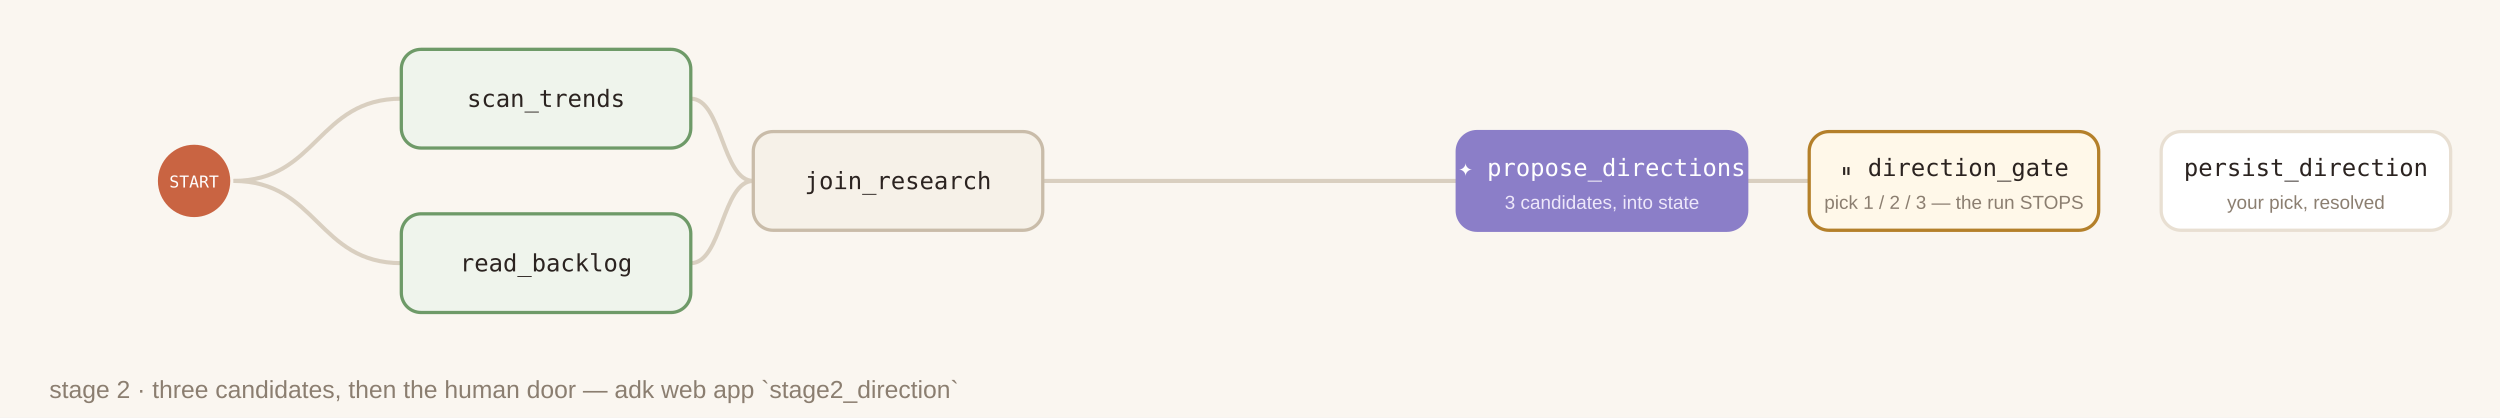
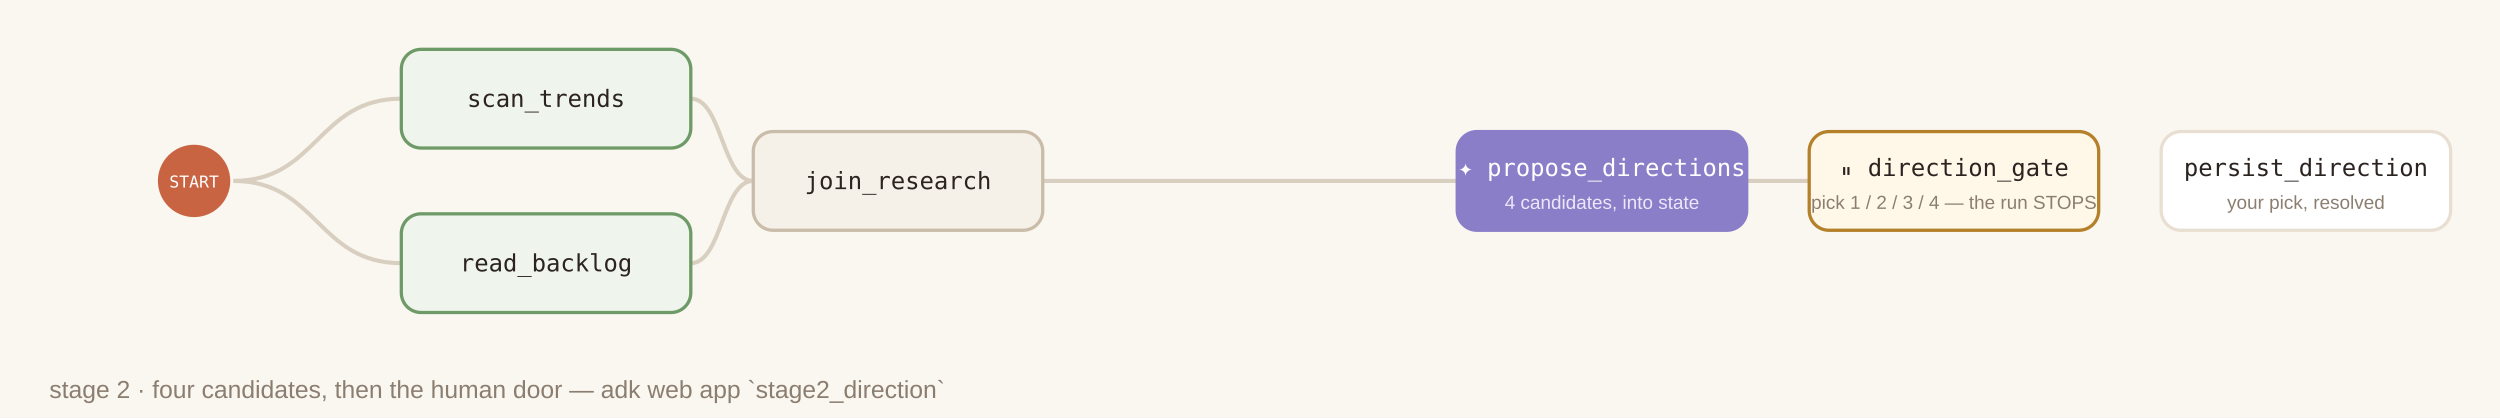
<svg xmlns="http://www.w3.org/2000/svg" width="1520" height="254" viewBox="0 0 1520 254">
  <rect width="1520" height="254" fill="#FAF6F0" />
  <path d="M142,110 C193,110 193,60 244,60" fill="none" stroke="#D9CFC0" stroke-width="2.5" />
  <path d="M420,60 C439,60 439,110 458,110" fill="none" stroke="#D9CFC0" stroke-width="2.5" />
  <path d="M142,110 C193,110 193,160 244,160" fill="none" stroke="#D9CFC0" stroke-width="2.5" />
  <path d="M420,160 C439,160 439,110 458,110" fill="none" stroke="#D9CFC0" stroke-width="2.5" />
  <path d="M634,110 C760,110 760,110 886,110" fill="none" stroke="#D9CFC0" stroke-width="2.5" />
  <path d="M1062,110 C1081,110 1081,110 1100,110" fill="none" stroke="#D9CFC0" stroke-width="2.5" />
  <circle cx="118" cy="110" r="22" fill="#C96442" />
  <text x="118" y="114" text-anchor="middle" font-size="10" font-family="SF Mono,Menlo,monospace" fill="#fff">START</text>
  <rect x="244" y="30" width="176" height="60" rx="12" fill="#EFF4EC" stroke="#6E9A68" stroke-width="2" />
  <text x="332" y="65" text-anchor="middle" font-size="14.5" font-family="SF Mono,Menlo,monospace" fill="#2B2320">scan_trends</text>
  <rect x="244" y="130" width="176" height="60" rx="12" fill="#EFF4EC" stroke="#6E9A68" stroke-width="2" />
  <text x="332" y="165" text-anchor="middle" font-size="14.5" font-family="SF Mono,Menlo,monospace" fill="#2B2320">read_backlog</text>
  <rect x="458" y="80" width="176" height="60" rx="12" fill="#F6F1E8" stroke="#C9BCA9" stroke-width="2" />
  <text x="546" y="115" text-anchor="middle" font-size="14.5" font-family="SF Mono,Menlo,monospace" fill="#2B2320">join_research</text>
  <rect x="886" y="80" width="176" height="60" rx="12" fill="#8B7EC8" stroke="#8B7EC8" stroke-width="2" />
  <text x="974" y="107" text-anchor="middle" font-size="14.5" font-family="SF Mono,Menlo,monospace" fill="#FFFFFF">✦ propose_directions</text>
-   <text x="974" y="127" text-anchor="middle" font-size="11.5" font-family="-apple-system,Arial" fill="#EDE7FA">3 candidates, into state</text>
+   <text x="974" y="127" text-anchor="middle" font-size="11.5" font-family="-apple-system,Arial" fill="#EDE7FA">4 candidates, into state</text>
  <rect x="1100" y="80" width="176" height="60" rx="12" fill="#FFF8E9" stroke="#B4802A" stroke-width="2" />
  <text x="1188" y="107" text-anchor="middle" font-size="14.5" font-family="SF Mono,Menlo,monospace" fill="#2B2320">⏸ direction_gate</text>
-   <text x="1188" y="127" text-anchor="middle" font-size="11.5" font-family="-apple-system,Arial" fill="#8B7E70">pick 1 / 2 / 3 — the run STOPS</text>
+   <text x="1188" y="127" text-anchor="middle" font-size="11.5" font-family="-apple-system,Arial" fill="#8B7E70">pick 1 / 2 / 3 / 4 — the run STOPS</text>
  <rect x="1314" y="80" width="176" height="60" rx="12" fill="#FFFFFF" stroke="#E8DFD2" stroke-width="2" />
  <text x="1402" y="107" text-anchor="middle" font-size="14.5" font-family="SF Mono,Menlo,monospace" fill="#2B2320">persist_direction</text>
  <text x="1402" y="127" text-anchor="middle" font-size="11.5" font-family="-apple-system,Arial" fill="#8B7E70">your pick, resolved</text>
-   <text x="30" y="242" font-size="15" fill="#8B7E70" font-family="-apple-system,Arial">stage 2 · three candidates, then the human door — adk web app `stage2_direction`</text>
+   <text x="30" y="242" font-size="15" fill="#8B7E70" font-family="-apple-system,Arial">stage 2 · four candidates, then the human door — adk web app `stage2_direction`</text>
</svg>
